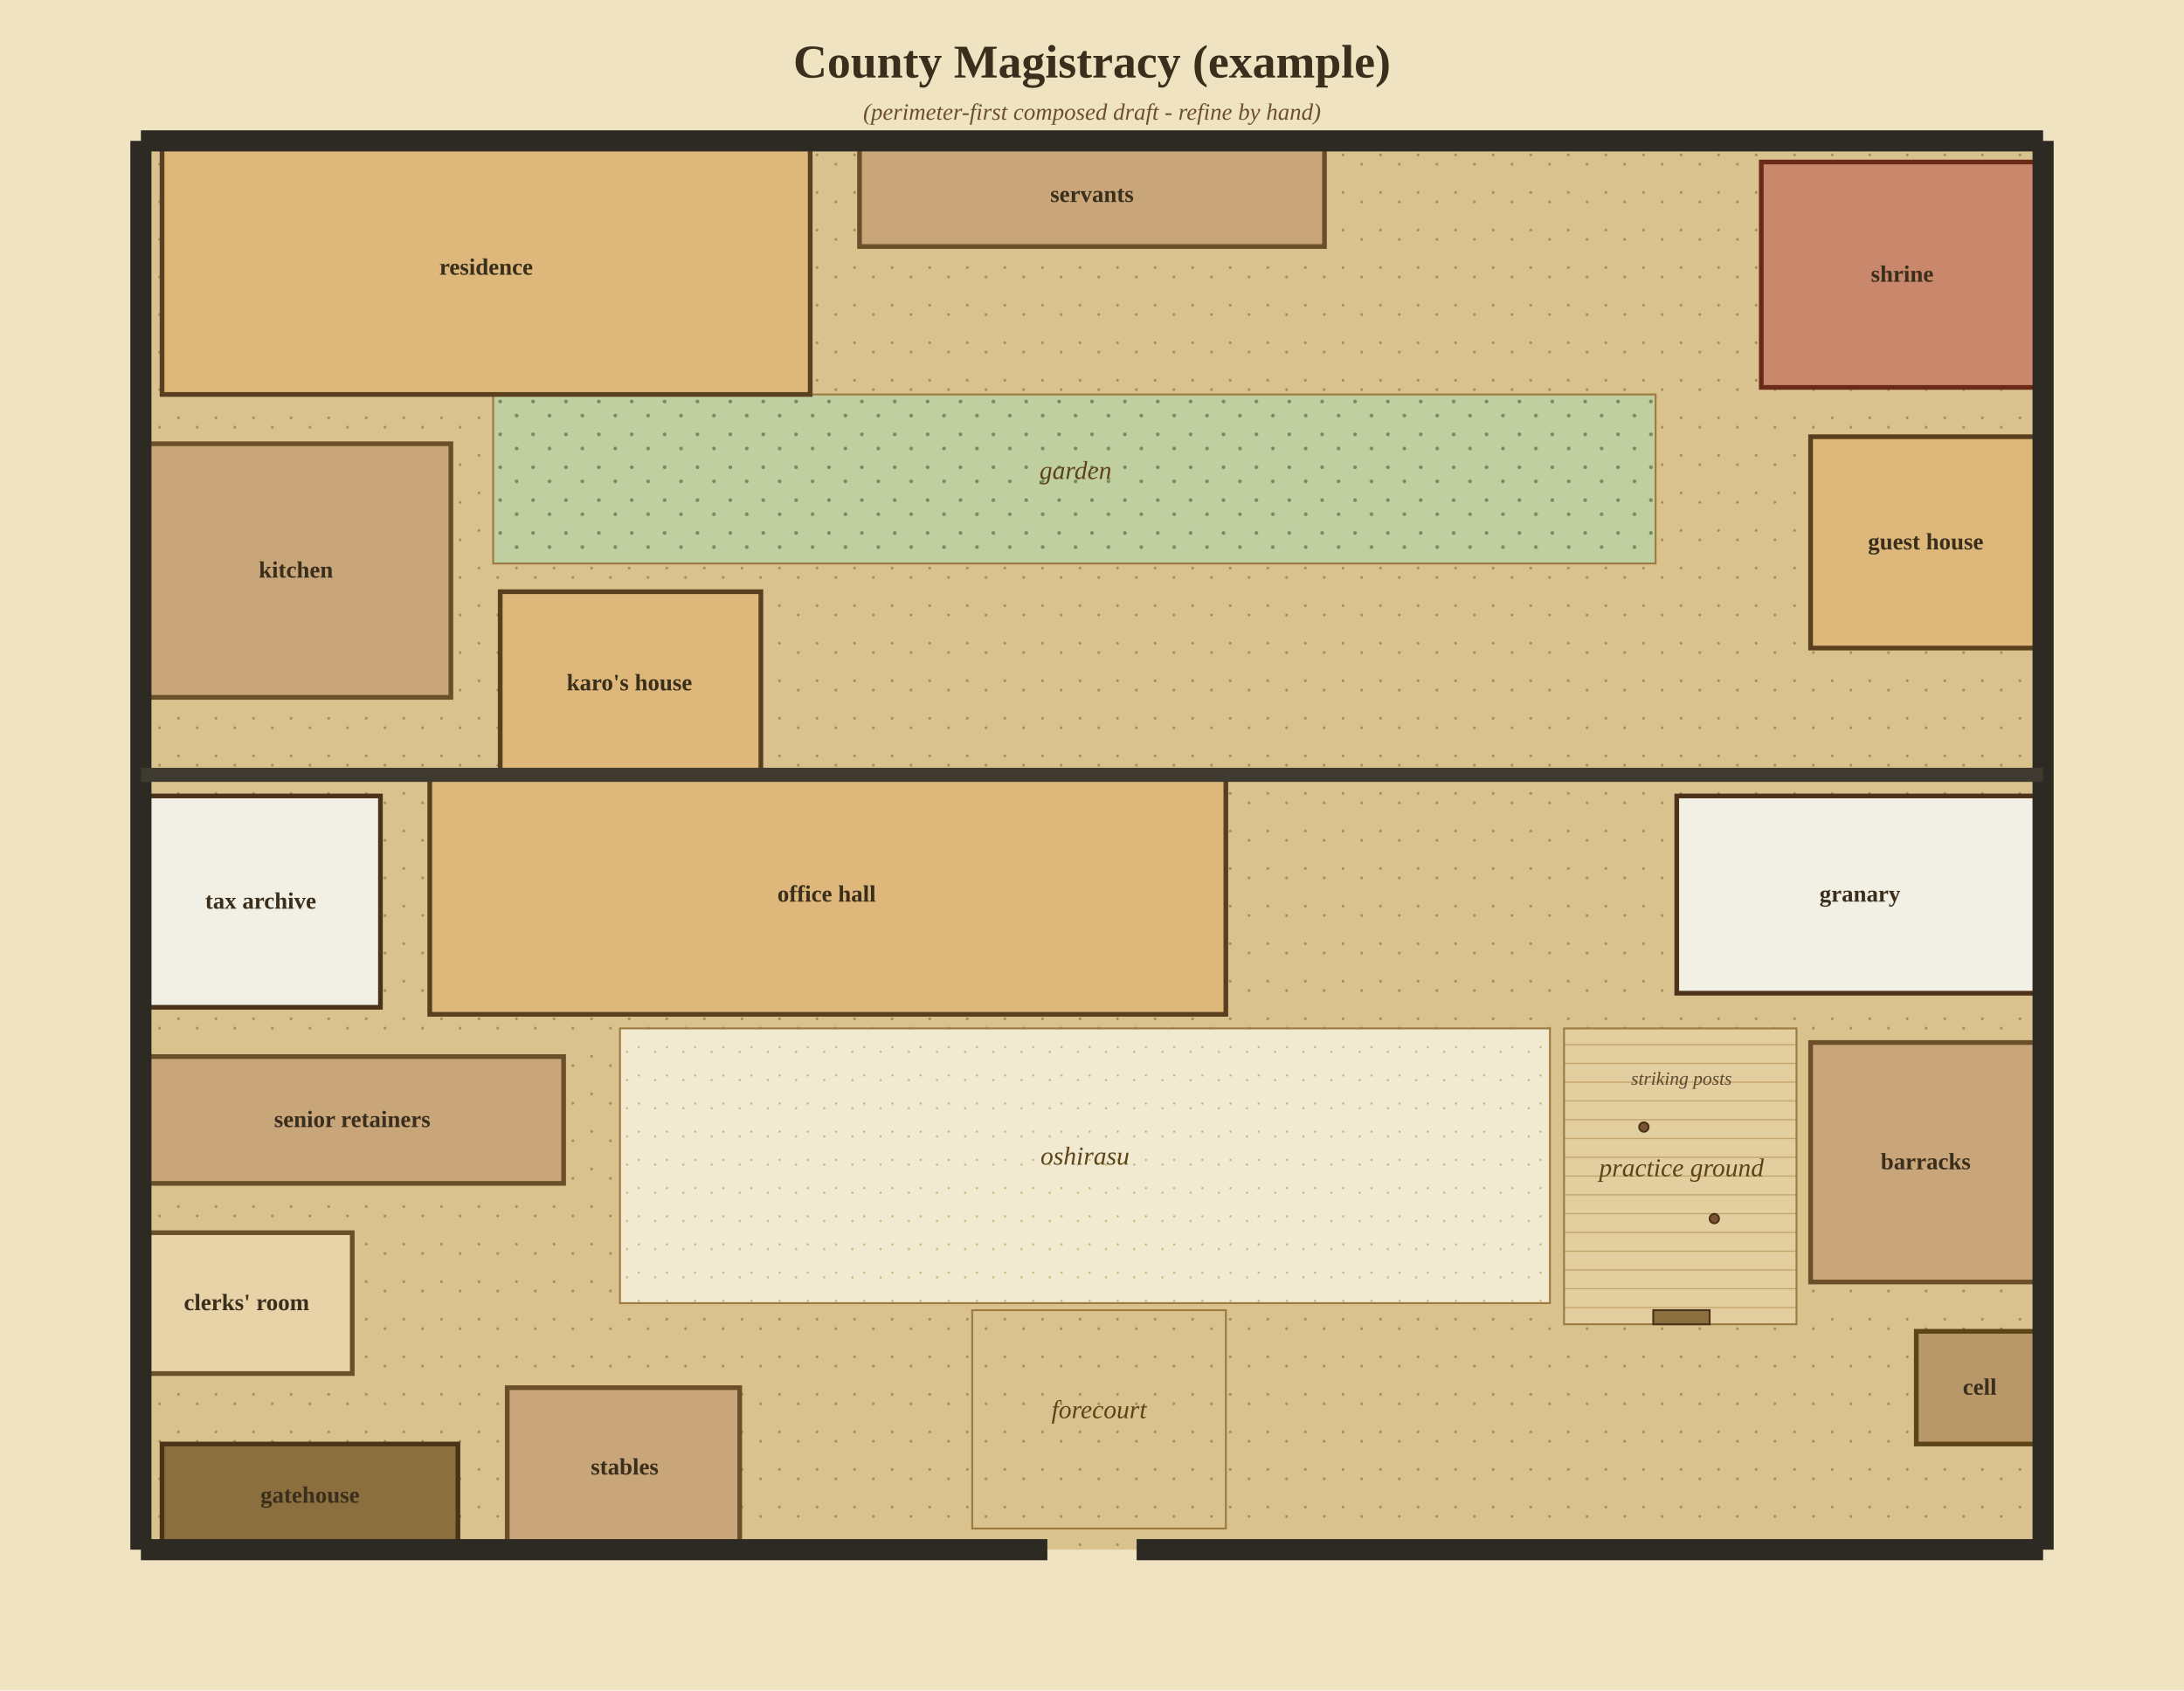
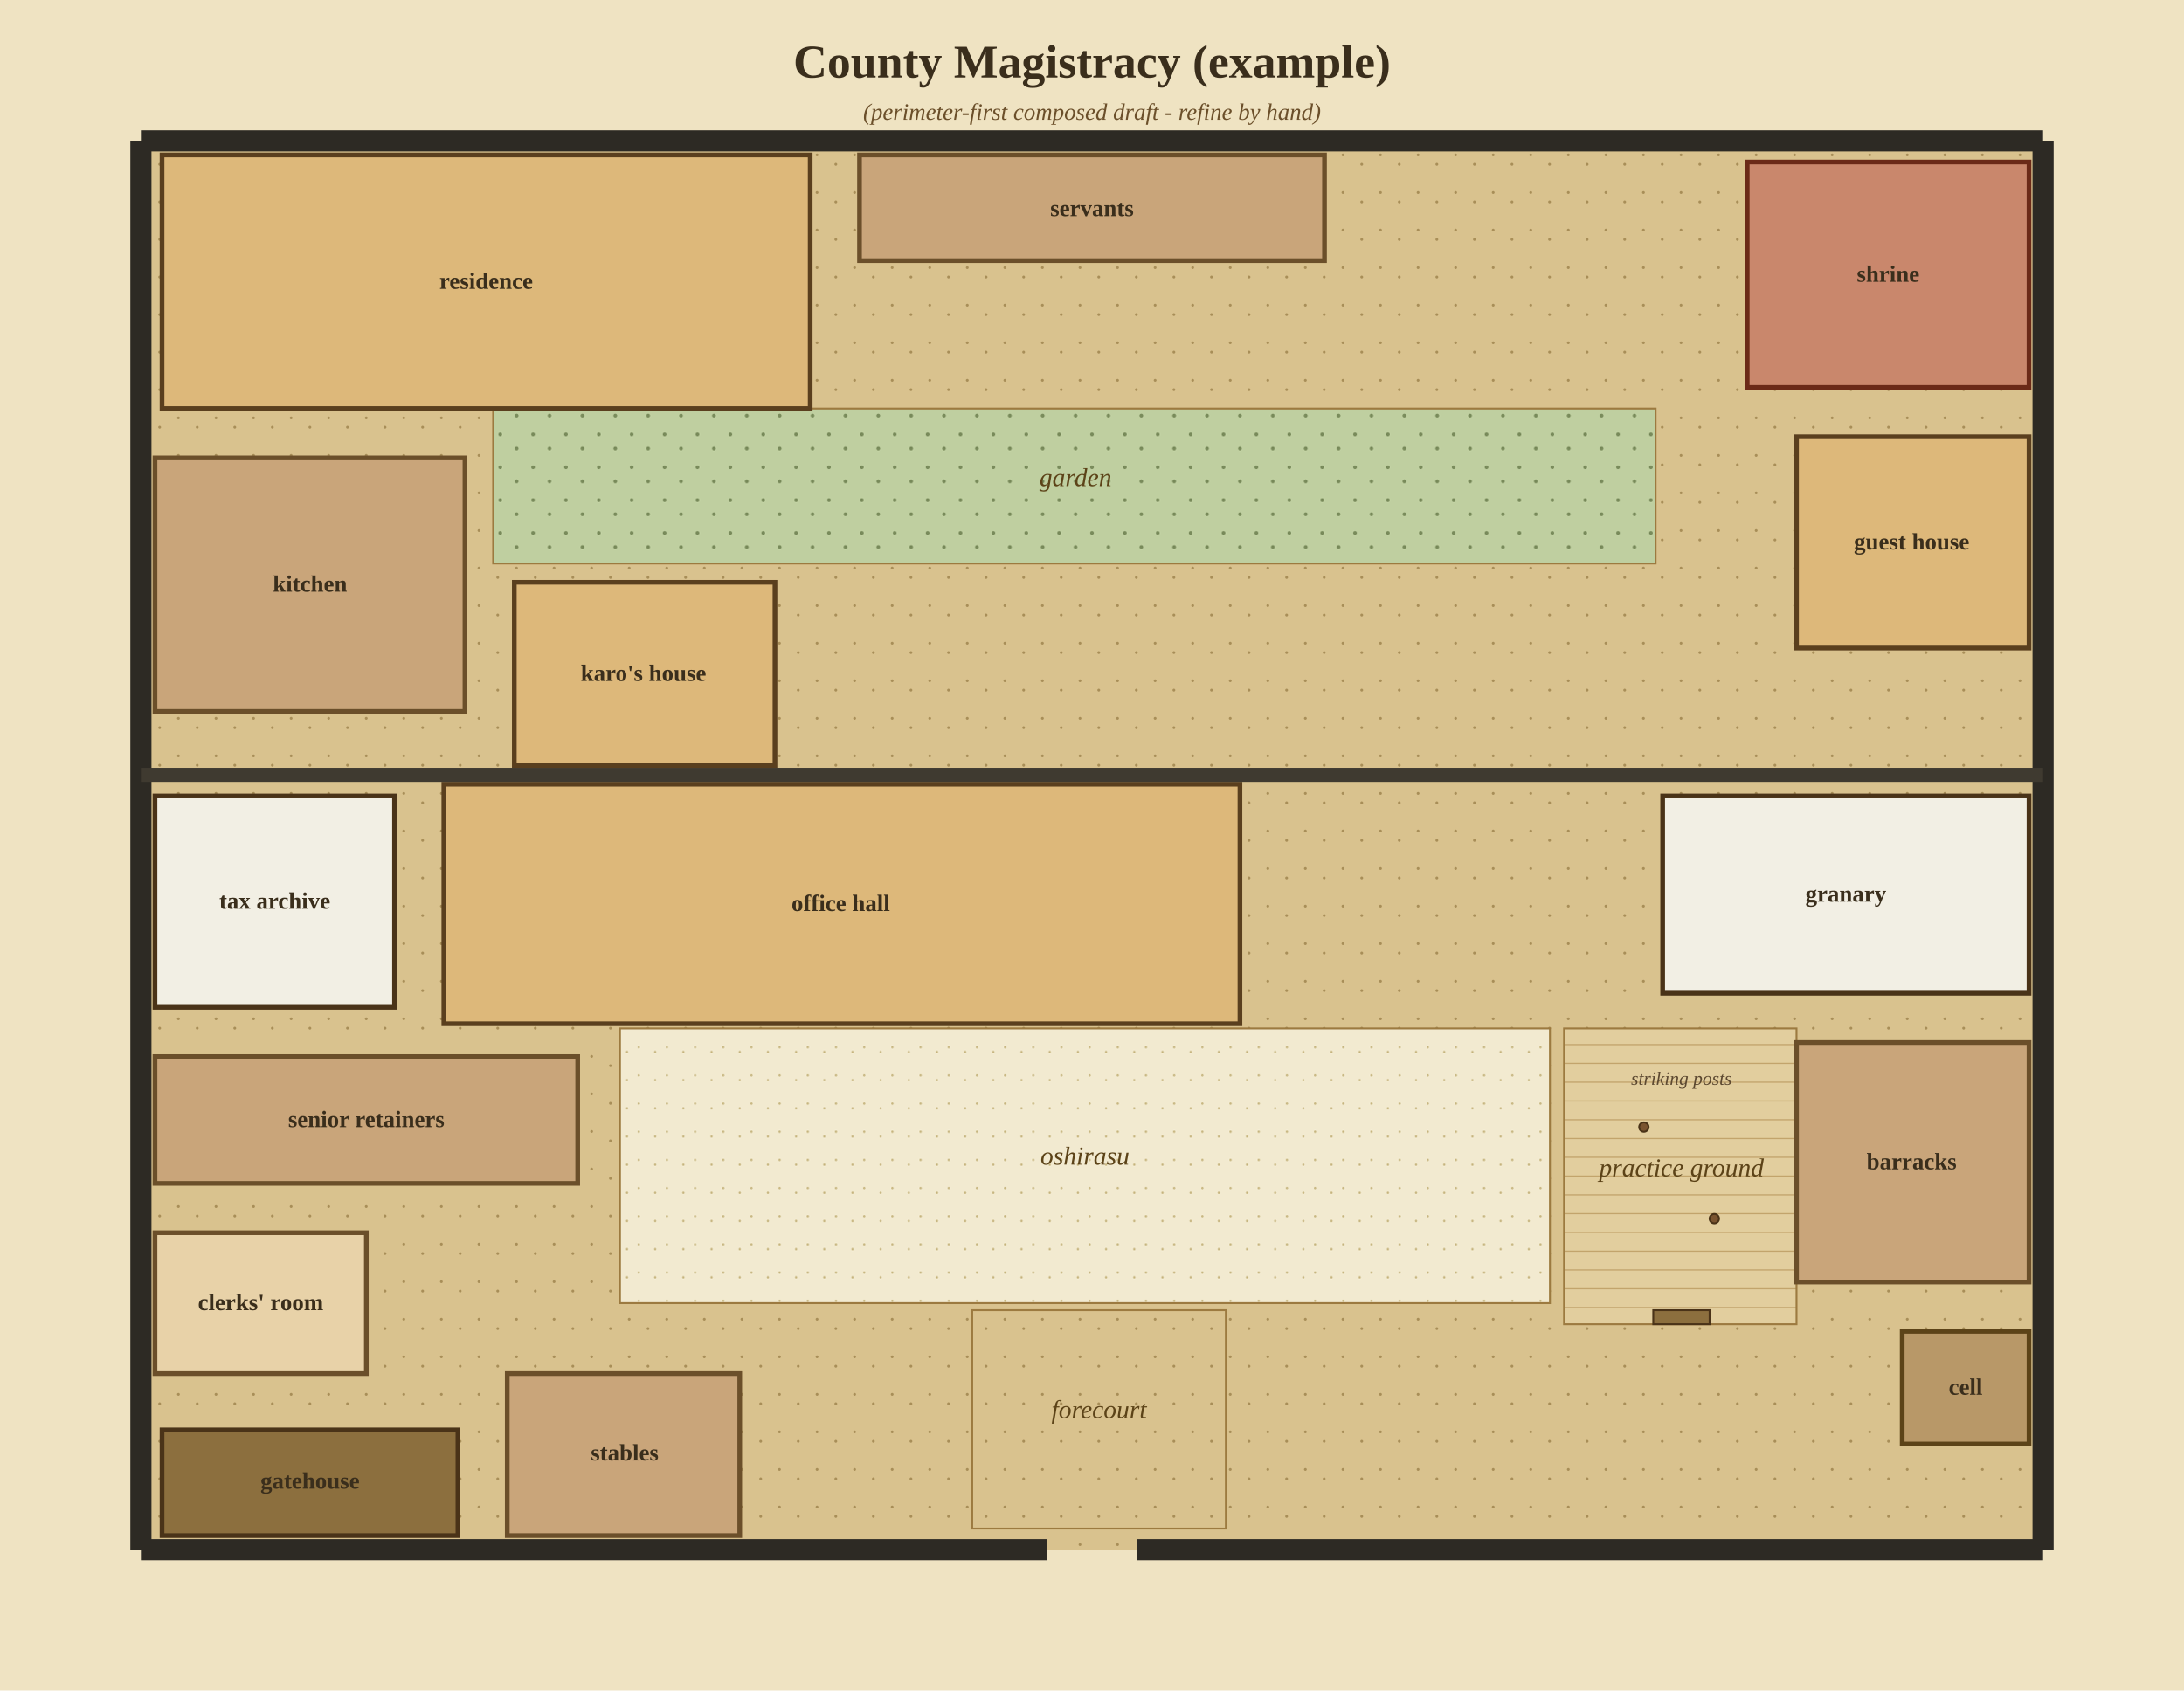
<svg xmlns="http://www.w3.org/2000/svg" viewBox="0 0 930 720" font-family="Georgia, 'Times New Roman', serif">
  <defs>
    <pattern id="court-earth" patternUnits="userSpaceOnUse" width="16" height="16">
      <rect width="16" height="16" fill="#D9C28E" />
      <circle cx="4" cy="6" r="0.6" fill="#A88E58" />
      <circle cx="12" cy="2" r="0.6" fill="#A88E58" />
    </pattern>
    <pattern id="oshirasu-sand" patternUnits="userSpaceOnUse" width="12" height="12">
      <rect width="12" height="12" fill="#F2EAD0" />
      <circle cx="3" cy="4" r="0.5" fill="#C9B884" />
      <circle cx="8" cy="2" r="0.5" fill="#C9B884" />
    </pattern>
    <pattern id="garden-stipple" patternUnits="userSpaceOnUse" width="14" height="14">
      <rect width="14" height="14" fill="#BFCFA0" />
      <circle cx="3" cy="3" r="0.8" fill="#7A8C5C" />
      <circle cx="10" cy="9" r="0.8" fill="#7A8C5C" />
    </pattern>
    <pattern id="keiko-earth" patternUnits="userSpaceOnUse" width="16" height="16">
      <rect width="16" height="16" fill="#E2CE9E" />
      <line x1="0" y1="5" x2="16" y2="5" stroke="#C2A46C" stroke-width="0.5" />
      <line x1="0" y1="13" x2="16" y2="13" stroke="#C2A46C" stroke-width="0.5" />
    </pattern>
  </defs>
  <rect x="0" y="0" width="930" height="720" fill="#EFE3C2" />
  <rect x="60" y="60" width="810" height="600" fill="url(#court-earth)" stroke="none" stroke-width="0" />
  <text x="465" y="33" text-anchor="middle" font-size="20" font-weight="bold" fill="#3A2E1C">County Magistracy (example)</text>
  <text x="465" y="51" text-anchor="middle" font-size="10" font-style="italic" fill="#6B4F2A">(perimeter-first composed draft - refine by hand)</text>
-   <rect x="210" y="168" width="495" height="72" fill="url(#garden-stipple)" stroke="#9C7A40" stroke-width="0.8" />
-   <text x="458" y="204" text-anchor="middle" font-size="11" font-style="italic" fill="#5C4318">garden</text>
+   <rect x="210" y="174" width="495" height="66" fill="url(#garden-stipple)" stroke="#9C7A40" stroke-width="0.8" />
+   <text x="458" y="207" text-anchor="middle" font-size="11" font-style="italic" fill="#5C4318">garden</text>
  <rect x="264" y="438" width="396" height="117" fill="url(#oshirasu-sand)" stroke="#9C7A40" stroke-width="0.8" />
  <text x="462" y="496" text-anchor="middle" font-size="11" font-style="italic" fill="#5C4318">oshirasu</text>
  <rect x="414" y="558" width="108" height="93" fill="url(#court-earth)" stroke="#9C7A40" stroke-width="0.8" />
  <text x="468" y="604" text-anchor="middle" font-size="11" font-style="italic" fill="#5C4318">forecourt</text>
  <rect x="666" y="438" width="99" height="126" fill="url(#keiko-earth)" stroke="#9C7A40" stroke-width="0.8" />
  <text x="716" y="501" text-anchor="middle" font-size="11" font-style="italic" fill="#5C4318">practice ground</text>
  <rect x="704" y="558" width="24" height="6" fill="#8C6F3E" stroke="#4A3318" stroke-width="0.8" />
  <text x="716" y="462" text-anchor="middle" font-size="8" font-style="italic" fill="#5C4830">striking posts</text>
  <circle cx="700" cy="480" r="2" fill="#7A5430" stroke="#4A3318" stroke-width="0.8" />
  <circle cx="730" cy="519" r="2" fill="#7A5430" stroke="#4A3318" stroke-width="0.8" />
-   <rect x="69" y="60" width="276" height="108" fill="#DDB87A" stroke="#5A3F1E" stroke-width="2" />
-   <text x="207" y="117" text-anchor="middle" font-size="10" font-weight="bold" fill="#3A2E1C">residence</text>
-   <rect x="69" y="615" width="126" height="45" fill="#8C6F3E" stroke="#4A3318" stroke-width="2" />
-   <text x="132" y="640" text-anchor="middle" font-size="10" font-weight="bold" fill="#3A2E1C">gatehouse</text>
-   <rect x="216" y="591" width="99" height="69" fill="#C9A57A" stroke="#6B4F2A" stroke-width="2" />
-   <text x="266" y="628" text-anchor="middle" font-size="10" font-weight="bold" fill="#3A2E1C">stables</text>
-   <rect x="366" y="60" width="198" height="45" fill="#C9A57A" stroke="#6B4F2A" stroke-width="2" />
-   <text x="465" y="86" text-anchor="middle" font-size="10" font-weight="bold" fill="#3A2E1C">servants</text>
-   <rect x="714" y="339" width="156" height="84" fill="#F2EFE4" stroke="#4A3318" stroke-width="2" />
-   <text x="792" y="384" text-anchor="middle" font-size="10" font-weight="bold" fill="#3A2E1C">granary</text>
-   <rect x="60" y="339" width="102" height="90" fill="#F2EFE4" stroke="#4A3318" stroke-width="2" />
-   <text x="111" y="387" text-anchor="middle" font-size="10" font-weight="bold" fill="#3A2E1C">tax archive</text>
-   <rect x="60" y="189" width="132" height="108" fill="#C9A57A" stroke="#6B4F2A" stroke-width="2" />
-   <text x="126" y="246" text-anchor="middle" font-size="10" font-weight="bold" fill="#3A2E1C">kitchen</text>
-   <rect x="750" y="69" width="120" height="96" fill="#C9876C" stroke="#6B2A18" stroke-width="2" />
-   <text x="810" y="120" text-anchor="middle" font-size="10" font-weight="bold" fill="#3A2E1C">shrine</text>
-   <rect x="771" y="444" width="99" height="102" fill="#C9A57A" stroke="#6B4F2A" stroke-width="2" />
-   <text x="820" y="498" text-anchor="middle" font-size="10" font-weight="bold" fill="#3A2E1C">barracks</text>
-   <rect x="60" y="450" width="180" height="54" fill="#C9A57A" stroke="#6B4F2A" stroke-width="2" />
-   <text x="150" y="480" text-anchor="middle" font-size="10" font-weight="bold" fill="#3A2E1C">senior retainers</text>
-   <rect x="771" y="186" width="99" height="90" fill="#DDB87A" stroke="#5A3F1E" stroke-width="2" />
-   <text x="820" y="234" text-anchor="middle" font-size="10" font-weight="bold" fill="#3A2E1C">guest house</text>
-   <rect x="60" y="525" width="90" height="60" fill="#E8D2A8" stroke="#6B4F2A" stroke-width="2" />
-   <text x="105" y="558" text-anchor="middle" font-size="10" font-weight="bold" fill="#3A2E1C">clerks' room</text>
-   <rect x="816" y="567" width="54" height="48" fill="#B89868" stroke="#5C4318" stroke-width="2" />
-   <text x="843" y="594" text-anchor="middle" font-size="10" font-weight="bold" fill="#3A2E1C">cell</text>
-   <rect x="183" y="330" width="339" height="102" fill="#DDB87A" stroke="#5A3F1E" stroke-width="2" />
-   <text x="352" y="384" text-anchor="middle" font-size="10" font-weight="bold" fill="#3A2E1C">office hall</text>
-   <rect x="213" y="252" width="111" height="78" fill="#DDB87A" stroke="#5A3F1E" stroke-width="2" />
-   <text x="268" y="294" text-anchor="middle" font-size="10" font-weight="bold" fill="#3A2E1C">karo's house</text>
+   <rect x="69" y="66" width="276" height="108" fill="#DDB87A" stroke="#5A3F1E" stroke-width="2" />
+   <text x="207" y="123" text-anchor="middle" font-size="10" font-weight="bold" fill="#3A2E1C">residence</text>
+   <rect x="69" y="609" width="126" height="45" fill="#8C6F3E" stroke="#4A3318" stroke-width="2" />
+   <text x="132" y="634" text-anchor="middle" font-size="10" font-weight="bold" fill="#3A2E1C">gatehouse</text>
+   <rect x="216" y="585" width="99" height="69" fill="#C9A57A" stroke="#6B4F2A" stroke-width="2" />
+   <text x="266" y="622" text-anchor="middle" font-size="10" font-weight="bold" fill="#3A2E1C">stables</text>
+   <rect x="366" y="66" width="198" height="45" fill="#C9A57A" stroke="#6B4F2A" stroke-width="2" />
+   <text x="465" y="92" text-anchor="middle" font-size="10" font-weight="bold" fill="#3A2E1C">servants</text>
+   <rect x="708" y="339" width="156" height="84" fill="#F2EFE4" stroke="#4A3318" stroke-width="2" />
+   <text x="786" y="384" text-anchor="middle" font-size="10" font-weight="bold" fill="#3A2E1C">granary</text>
+   <rect x="66" y="339" width="102" height="90" fill="#F2EFE4" stroke="#4A3318" stroke-width="2" />
+   <text x="117" y="387" text-anchor="middle" font-size="10" font-weight="bold" fill="#3A2E1C">tax archive</text>
+   <rect x="66" y="195" width="132" height="108" fill="#C9A57A" stroke="#6B4F2A" stroke-width="2" />
+   <text x="132" y="252" text-anchor="middle" font-size="10" font-weight="bold" fill="#3A2E1C">kitchen</text>
+   <rect x="744" y="69" width="120" height="96" fill="#C9876C" stroke="#6B2A18" stroke-width="2" />
+   <text x="804" y="120" text-anchor="middle" font-size="10" font-weight="bold" fill="#3A2E1C">shrine</text>
+   <rect x="765" y="444" width="99" height="102" fill="#C9A57A" stroke="#6B4F2A" stroke-width="2" />
+   <text x="814" y="498" text-anchor="middle" font-size="10" font-weight="bold" fill="#3A2E1C">barracks</text>
+   <rect x="66" y="450" width="180" height="54" fill="#C9A57A" stroke="#6B4F2A" stroke-width="2" />
+   <text x="156" y="480" text-anchor="middle" font-size="10" font-weight="bold" fill="#3A2E1C">senior retainers</text>
+   <rect x="765" y="186" width="99" height="90" fill="#DDB87A" stroke="#5A3F1E" stroke-width="2" />
+   <text x="814" y="234" text-anchor="middle" font-size="10" font-weight="bold" fill="#3A2E1C">guest house</text>
+   <rect x="66" y="525" width="90" height="60" fill="#E8D2A8" stroke="#6B4F2A" stroke-width="2" />
+   <text x="111" y="558" text-anchor="middle" font-size="10" font-weight="bold" fill="#3A2E1C">clerks' room</text>
+   <rect x="810" y="567" width="54" height="48" fill="#B89868" stroke="#5C4318" stroke-width="2" />
+   <text x="837" y="594" text-anchor="middle" font-size="10" font-weight="bold" fill="#3A2E1C">cell</text>
+   <rect x="189" y="334" width="339" height="102" fill="#DDB87A" stroke="#5A3F1E" stroke-width="2" />
+   <text x="358" y="388" text-anchor="middle" font-size="10" font-weight="bold" fill="#3A2E1C">office hall</text>
+   <rect x="219" y="248" width="111" height="78" fill="#DDB87A" stroke="#5A3F1E" stroke-width="2" />
+   <text x="274" y="290" text-anchor="middle" font-size="10" font-weight="bold" fill="#3A2E1C">karo's house</text>
  <line x1="60" y1="60" x2="870" y2="60" stroke="#2D2A24" stroke-width="9" />
  <line x1="60" y1="60" x2="60" y2="660" stroke="#2D2A24" stroke-width="9" />
  <line x1="870" y1="60" x2="870" y2="660" stroke="#2D2A24" stroke-width="9" />
  <line x1="60" y1="660" x2="446" y2="660" stroke="#2D2A24" stroke-width="9" />
  <line x1="484" y1="660" x2="870" y2="660" stroke="#2D2A24" stroke-width="9" />
  <line x1="60" y1="330" x2="870" y2="330" stroke="#3F3A30" stroke-width="6" />
</svg>
